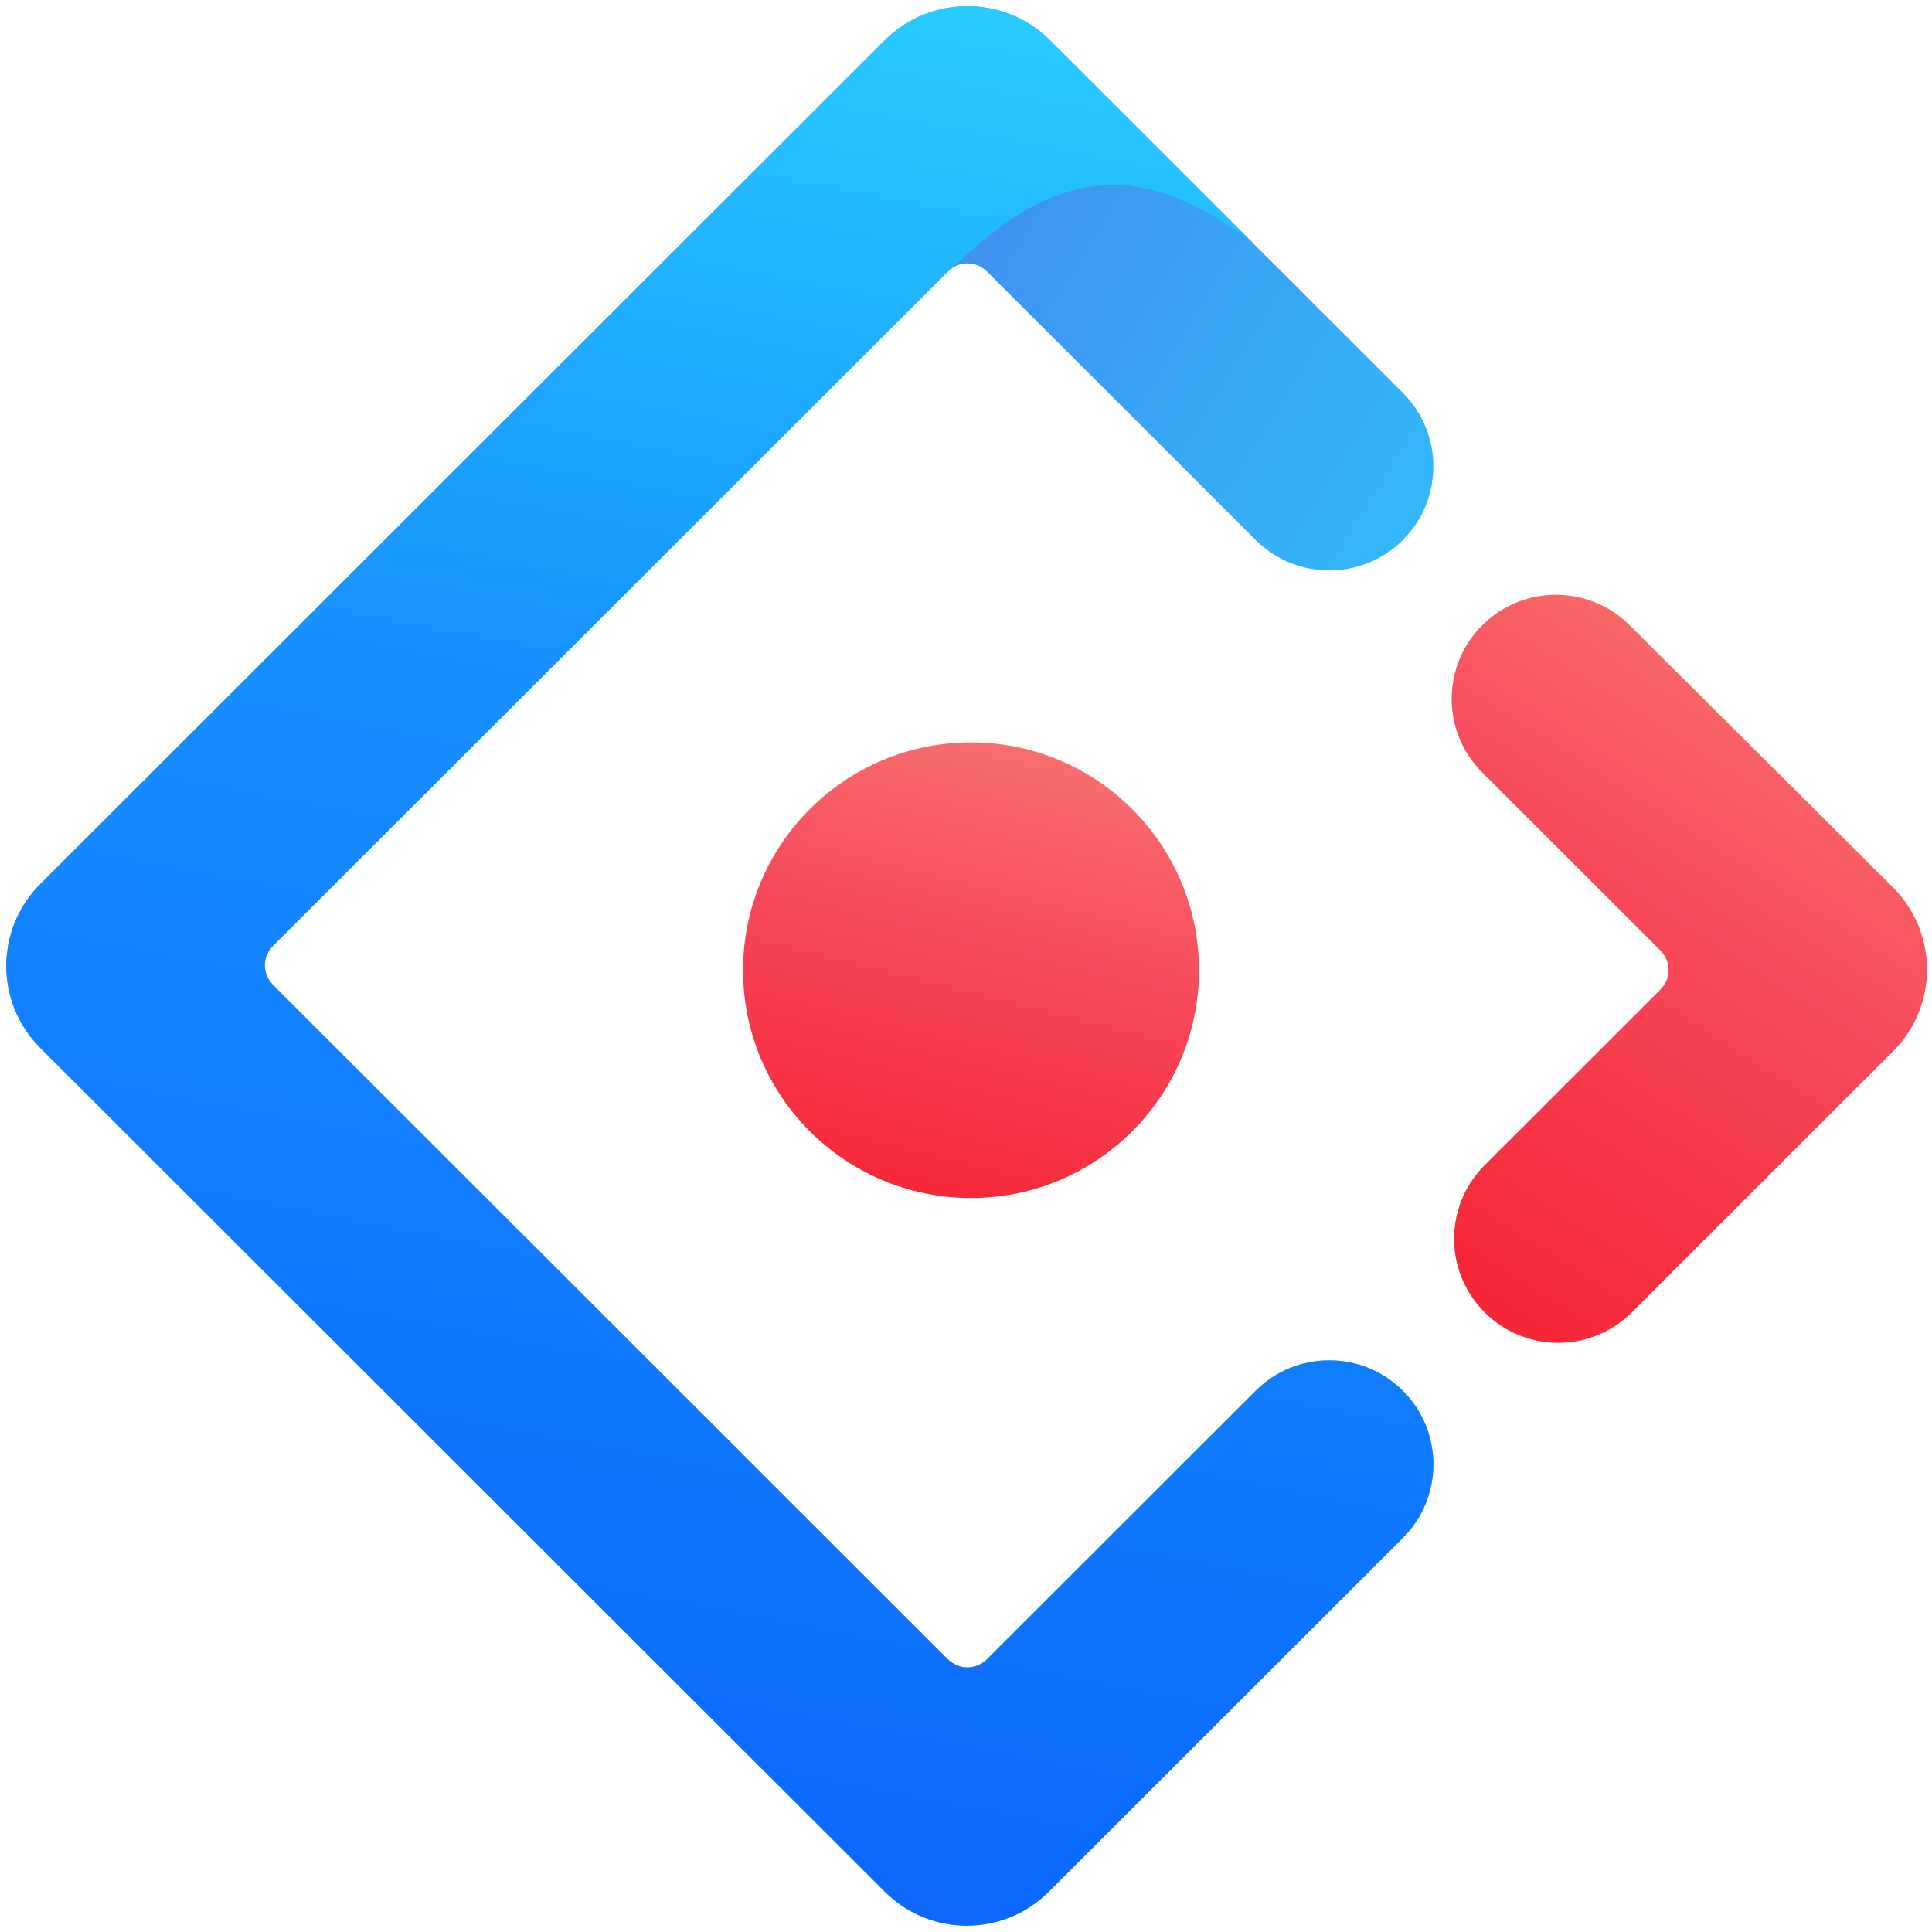
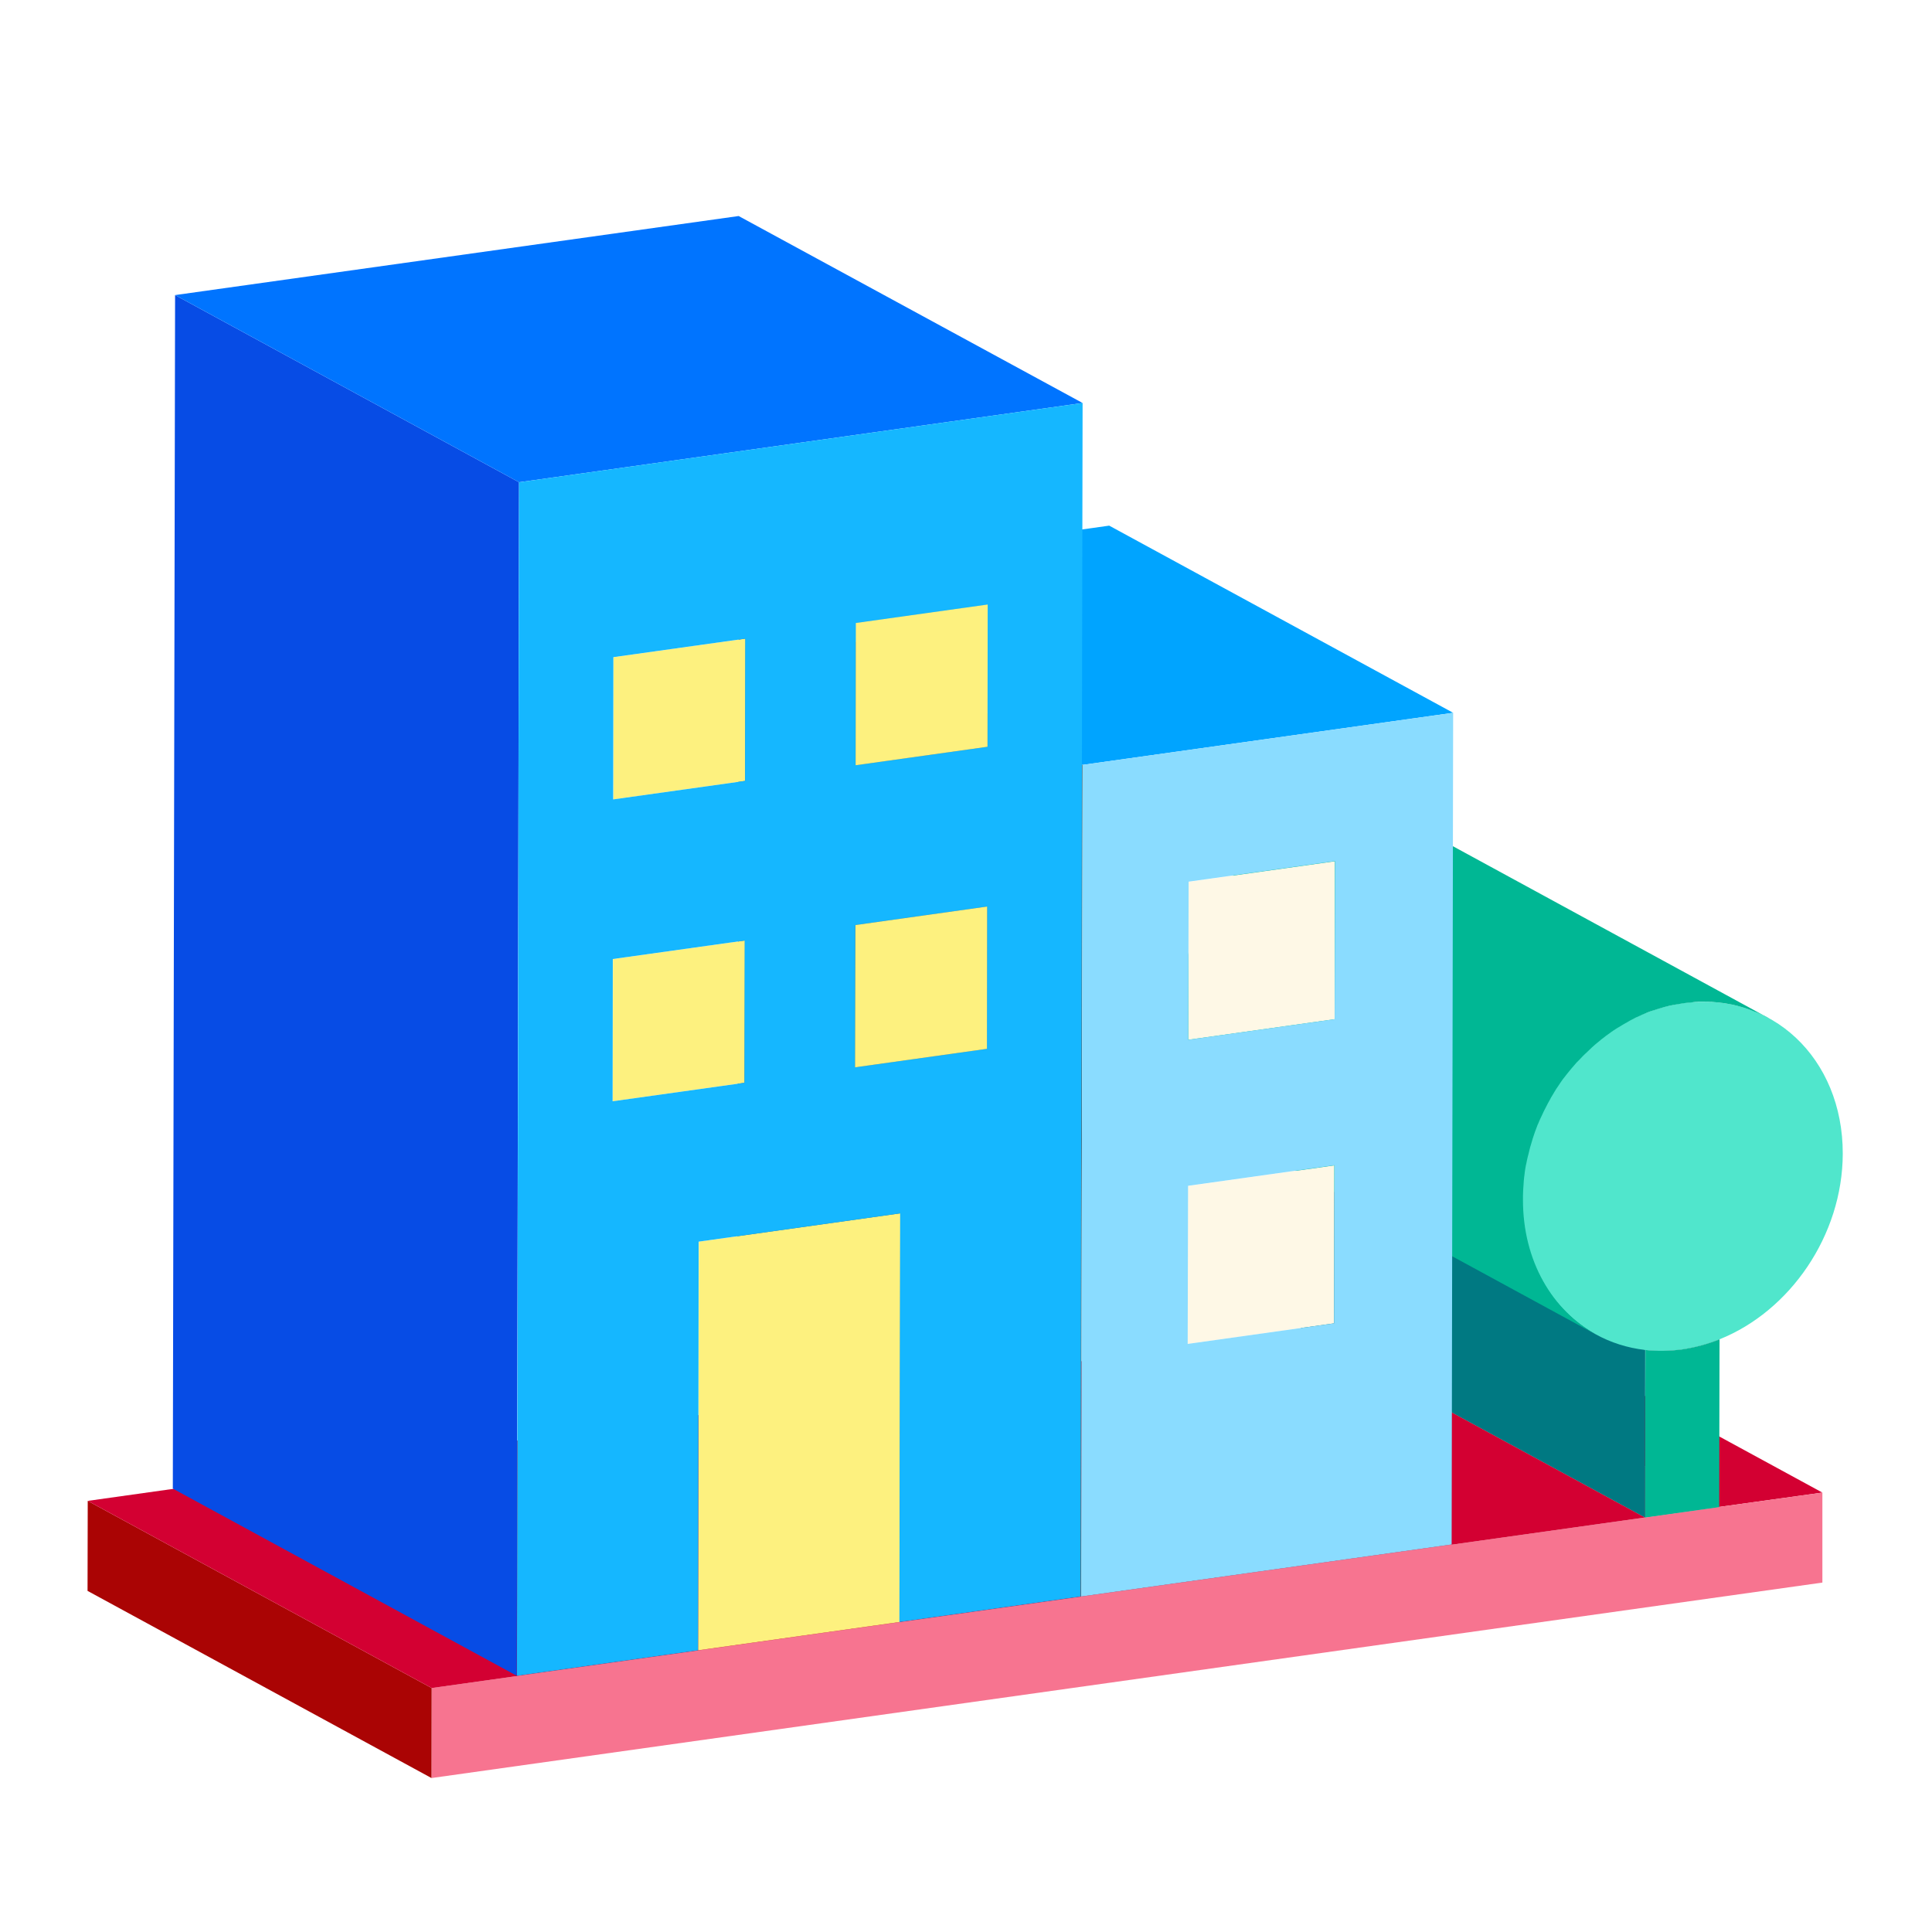
- <svg xmlns="http://www.w3.org/2000/svg" width="200" height="200" version="1.1" viewBox="0 0 200 200">
-   <defs>
-     <linearGradient id="linearGradient-1" x1="62.102%" x2="108.197%" y1="0%" y2="37.864%">
-       <stop offset="0%" stop-color="#4285EB" />
-       <stop offset="100%" stop-color="#2EC7FF" />
-     </linearGradient>
-     <linearGradient id="linearGradient-2" x1="69.644%" x2="54.043%" y1="0%" y2="108.457%">
-       <stop offset="0%" stop-color="#29CDFF" />
-       <stop offset="37.86%" stop-color="#148EFF" />
-       <stop offset="100%" stop-color="#0A60FF" />
-     </linearGradient>
-     <linearGradient id="linearGradient-3" x1="69.691%" x2="16.723%" y1="-12.974%" y2="117.391%">
-       <stop offset="0%" stop-color="#FA816E" />
-       <stop offset="41.473%" stop-color="#F74A5C" />
-       <stop offset="100%" stop-color="#F51D2C" />
-     </linearGradient>
-     <linearGradient id="linearGradient-4" x1="68.128%" x2="30.44%" y1="-35.691%" y2="114.943%">
-       <stop offset="0%" stop-color="#FA8E7D" />
-       <stop offset="51.264%" stop-color="#F74A5C" />
-       <stop offset="100%" stop-color="#F51D2C" />
-     </linearGradient>
-   </defs>
-   <g id="Page-1" fill="none" fill-rule="evenodd" stroke="none" stroke-width="1">
-     <g id="logo" transform="translate(-20, -20)">
-       <g id="Group-28-Copy-5" transform="translate(20, 20)">
-         <g id="Group-27-Copy-3">
-           <g id="Group-25" fill-rule="nonzero">
-             <g id="2">
-               <path id="Shape" fill="url(#linearGradient-1)" d="M91.588,4.177 L4.18,91.513 C-0.519,96.208 -0.519,103.792 4.18,108.487 L91.588,195.823 C96.287,200.519 103.877,200.519 108.577,195.823 L145.225,159.205 C149.434,155 149.434,148.182 145.225,143.977 C141.017,139.772 134.194,139.772 129.985,143.977 L102.202,171.737 C101.032,172.906 99.257,172.906 98.088,171.737 L28.286,101.993 C27.116,100.824 27.116,99.051 28.286,97.882 L98.088,28.138 C99.257,26.969 101.032,26.969 102.202,28.138 L129.985,55.898 C134.194,60.103 141.017,60.103 145.225,55.898 C149.434,51.693 149.434,44.876 145.225,40.671 L108.581,4.056 C103.862,-0.538 96.269,-0.501 91.588,4.177 Z" />
-               <path id="Shape" fill="url(#linearGradient-2)" d="M91.588,4.177 L4.18,91.513 C-0.519,96.208 -0.519,103.792 4.18,108.487 L91.588,195.823 C96.287,200.519 103.877,200.519 108.577,195.823 L145.225,159.205 C149.434,155 149.434,148.182 145.225,143.977 C141.017,139.772 134.194,139.772 129.985,143.977 L102.202,171.737 C101.032,172.906 99.257,172.906 98.088,171.737 L28.286,101.993 C27.116,100.824 27.116,99.051 28.286,97.882 L98.088,28.138 C101,25.627 105.752,20.542 112.73,19.352 C117.916,18.469 123.585,20.414 129.739,25.189 C125.625,21.078 118.572,14.034 108.581,4.056 C103.862,-0.538 96.269,-0.501 91.588,4.177 Z" />
-             </g>
-             <path id="Shape" fill="url(#linearGradient-3)" d="M153.686,135.855 C157.894,140.06 164.717,140.06 168.926,135.855 L195.96,108.843 C200.659,104.147 200.659,96.564 195.961,91.869 L168.691,64.718 C164.472,60.518 157.647,60.524 153.436,64.732 C149.227,68.937 149.227,75.754 153.436,79.959 L171.854,98.362 C173.024,99.531 173.024,101.305 171.854,102.473 L153.686,120.627 C149.477,124.832 149.477,131.65 153.686,135.855 Z" />
-           </g>
-           <ellipse id="Combined-Shape" cx="100.519" cy="100.437" fill="url(#linearGradient-4)" rx="23.6" ry="23.581" />
-         </g>
-       </g>
-     </g>
-   </g>
+ <svg xmlns="http://www.w3.org/2000/svg" t="1777906353052" class="icon" viewBox="0 0 1024 1024" version="1.1" p-id="15988" width="200" height="200">
+   <path d="M911.2 798.7l-182.3-99.1 54.7-7.7 182.3 99.2z" fill="#D30032" p-id="15989" />
+   <path d="M871.9 804.3l-182.4-99.2 39.4-5.5 182.3 99.1z" fill="#AF5266" p-id="15990" />
+   <path d="M965.9 791.1v47.7L228.7 942.4l0.1-47.7 643.1-90.4 39.3-5.6z" fill="#F77490" p-id="15991" />
+   <path d="M228.7 942.4L46.4 843.2l0.1-47.7 182.3 99.2z" fill="#AA0404" p-id="15992" />
+   <path d="M228.8 894.7L46.5 795.5l643-90.4 182.4 99.2z" fill="#D30032" p-id="15993" />
+   <path d="M872 715.5l-182.3-99.2c6.3 0.7 12.8 0.6 19.6-0.3 6.8-1 13.4-2.7 19.8-5.3l182.3 99.2c-6.3 2.5-13 4.3-19.8 5.3-6.7 0.9-13.3 1-19.6 0.3" fill="#359887" p-id="15994" />
+   <path d="M911.4 709.9l-0.2 88.9-39.3 5.5 0.2-88.8c6.3 0.7 12.8 0.6 19.6-0.3 6.7-1 13.3-2.8 19.7-5.3z" fill="#00B794" p-id="15995" />
+   <path d="M871.9 804.3l-182.4-99.2 0.2-88.8L872 715.5z" fill="#007982" p-id="15996" />
+   <path d="M872 715.5l-182.3-99.2c6.3 0.7 12.8 0.6 19.6-0.3 6.8-1 13.4-2.7 19.8-5.3l182.3 99.2c-6.3 2.5-13 4.3-19.8 5.3-6.7 0.9-13.3 1-19.6 0.3" fill="#359887" p-id="15997" />
+   <path d="M891.9 531.7c46.9-6.6 84.9 29.1 84.8 79.8-0.1 43.3-28 83.5-65.4 98.4-6.3 2.5-13 4.3-19.8 5.3-6.7 0.9-13.3 1-19.6 0.3-37.5-4.3-65.3-36.7-65.3-80.1 0.3-50.7 38.4-97.1 85.3-103.7z" fill="#50E6CC" p-id="15998" />
+   <path d="M899 531c0.4 0 0.8 0 1.2-0.1h3.5c1 0 1.9 0 2.9 0.1h0.5l3.3 0.3c0.3 0 0.6 0.1 1 0.1l2.4 0.3c0.4 0.1 0.8 0.1 1.2 0.2 0.7 0.1 1.5 0.3 2.2 0.4 0.4 0.1 0.7 0.1 1.1 0.2 0.8 0.2 1.6 0.4 2.5 0.6 0.2 0.1 0.5 0.1 0.7 0.2 1.1 0.3 2.1 0.6 3.2 0.9 0.3 0.1 0.5 0.2 0.8 0.3 0.8 0.3 1.6 0.5 2.3 0.8 0.3 0.1 0.7 0.3 1 0.4 0.7 0.3 1.4 0.6 2.1 0.8 0.3 0.1 0.6 0.3 1 0.4 0.9 0.4 1.7 0.8 2.6 1.2 0.1 0.1 0.2 0.1 0.3 0.2 0.8 0.4 1.6 0.8 2.5 1.3h0.1L755 440.3c-0.8-0.5-1.7-0.9-2.5-1.3-0.1 0-0.2-0.1-0.3-0.1-0.9-0.4-1.7-0.8-2.6-1.2-0.3-0.1-0.6-0.3-1-0.4-0.7-0.3-1.4-0.6-2.1-0.8-0.3-0.1-0.7-0.3-1-0.4-0.8-0.3-1.5-0.5-2.3-0.8-0.3-0.1-0.5-0.2-0.8-0.3-1-0.3-2.1-0.6-3.2-0.9h-0.1c-0.2-0.1-0.4-0.1-0.6-0.1-0.8-0.2-1.6-0.4-2.5-0.6-0.4-0.1-0.7-0.1-1.1-0.2-0.7-0.1-1.5-0.3-2.2-0.4-0.4-0.1-0.8-0.1-1.2-0.2l-2.4-0.3c-0.3 0-0.6-0.1-1-0.1l-3.3-0.3h-0.5c-1 0-1.9-0.1-2.9-0.1h-3.5c-0.4 0-0.8 0-1.2 0.1-0.8 0-1.6 0.1-2.4 0.2-0.4 0-0.7 0.1-1.1 0.1-1.2 0.1-2.4 0.2-3.5 0.4-1 0.1-1.9 0.3-2.9 0.5-0.2 0-0.5 0.1-0.7 0.1-0.9 0.2-1.7 0.3-2.6 0.5-0.1 0-0.2 0-0.2 0.1-0.9 0.2-1.9 0.4-2.8 0.7-0.2 0.1-0.5 0.1-0.7 0.2-0.8 0.2-1.6 0.4-2.4 0.7-0.1 0-0.3 0.1-0.4 0.1l-2.7 0.9c-0.2 0.1-0.5 0.2-0.7 0.2-0.8 0.3-1.5 0.5-2.3 0.8-0.2 0.1-0.3 0.1-0.5 0.2-0.9 0.3-1.8 0.7-2.6 1.1l-0.6 0.3c-0.7 0.3-1.5 0.6-2.2 1-0.1 0.1-0.3 0.1-0.4 0.2 0 0-0.1 0-0.1 0.1-1.1 0.5-2.1 1-3.1 1.5-0.2 0.1-0.4 0.2-0.5 0.3-1 0.5-2 1.1-3 1.7-0.2 0.1-0.3 0.2-0.5 0.3l-3 1.8c-0.1 0.1-0.2 0.1-0.3 0.2-1 0.7-2 1.3-3 2h-0.1c-0.8 0.5-1.6 1.1-2.4 1.7-0.2 0.1-0.4 0.3-0.6 0.5-0.7 0.5-1.4 1-2 1.5l-0.3 0.3c-0.8 0.6-1.5 1.2-2.2 1.8-0.2 0.2-0.4 0.3-0.6 0.5-0.6 0.5-1.2 1.1-1.8 1.6l-0.3 0.3-0.1 0.1c-0.7 0.6-1.3 1.2-2 1.9-0.2 0.1-0.3 0.3-0.4 0.4-0.5 0.5-1 1-1.6 1.5l-0.6 0.6c-0.6 0.6-1.1 1.1-1.6 1.7l-0.3 0.3c-0.6 0.7-1.2 1.4-1.9 2l-0.2 0.2c-0.1 0.1-0.2 0.3-0.3 0.4-0.5 0.5-0.9 1.1-1.4 1.6-0.2 0.2-0.3 0.4-0.5 0.6-0.6 0.7-1.1 1.4-1.7 2.1l-0.1 0.1c-0.6 0.7-1.1 1.5-1.7 2.2-0.2 0.2-0.3 0.4-0.5 0.6-0.4 0.6-0.8 1.1-1.2 1.7-0.1 0.1-0.2 0.3-0.3 0.4-0.1 0.1-0.1 0.1-0.1 0.2-0.6 0.8-1.1 1.6-1.6 2.4-0.1 0.1-0.2 0.3-0.3 0.4-0.5 0.7-0.9 1.4-1.3 2.1-0.1 0.2-0.3 0.4-0.4 0.7-0.5 0.8-1 1.7-1.5 2.5v0.1c-0.5 0.8-0.9 1.7-1.4 2.5-0.1 0.1-0.1 0.2-0.2 0.3-0.1 0.1-0.1 0.2-0.2 0.3-0.5 1-1.1 2-1.6 3.1-0.1 0.1-0.1 0.3-0.2 0.4-0.5 1-1 2-1.4 3-0.1 0.1-0.1 0.3-0.2 0.4-0.5 1-0.9 2.1-1.4 3.2l-0.3 0.6c-0.4 1.1-0.8 2.1-1.2 3.2 0 0.1 0 0.1-0.1 0.2 0 0.1-0.1 0.2-0.1 0.3-0.5 1.3-0.9 2.6-1.3 3.9 0 0.1-0.1 0.3-0.1 0.4-0.4 1.3-0.8 2.7-1.2 4 0 0.1-0.1 0.3-0.1 0.4-0.4 1.4-0.7 2.7-1 4.1 0 0.1 0 0.2-0.1 0.3l-0.9 4.2c0 0.1 0 0.2-0.1 0.3-0.3 1.4-0.5 2.8-0.7 4.3v0.2c-0.2 1.5-0.4 2.9-0.5 4.4v0.2l-0.3 4.5v0.1c-0.1 1.5-0.1 3.1-0.1 4.6-0.1 32.6 15.7 59.1 39.4 72l182.3 99.2c-23.8-12.9-39.5-39.4-39.4-72 0-1.5 0-3.1 0.1-4.6v-0.1l0.3-4.5v-0.2c0.1-1.5 0.3-2.9 0.5-4.4v-0.2c0.2-1.4 0.4-2.9 0.7-4.3 0-0.1 0-0.2 0.1-0.3 0.3-1.4 0.5-2.8 0.9-4.2 0-0.1 0-0.2 0.1-0.3 0.3-1.4 0.7-2.7 1-4.1 0-0.1 0.1-0.3 0.1-0.4 0.4-1.3 0.8-2.7 1.2-4 0-0.1 0.1-0.3 0.1-0.4 0.4-1.3 0.9-2.6 1.3-3.9 0.1-0.2 0.1-0.3 0.2-0.5 0.4-1.1 0.8-2.1 1.2-3.2l0.3-0.6c0.4-1.1 0.9-2.1 1.4-3.2 0.1-0.1 0.1-0.3 0.2-0.4 0.5-1 0.9-2 1.4-3 0.1-0.1 0.1-0.2 0.2-0.4 0.5-1 1-2 1.6-3.1l0.3-0.6c0.5-0.8 0.9-1.7 1.4-2.5v-0.1c0.5-0.8 1-1.7 1.5-2.5 0.1-0.2 0.3-0.4 0.4-0.7 0.4-0.7 0.9-1.4 1.3-2.1 0.1-0.1 0.2-0.3 0.3-0.4 0.5-0.8 1.1-1.6 1.6-2.4 0.1-0.2 0.3-0.4 0.4-0.6 0.4-0.6 0.8-1.1 1.2-1.7 0.2-0.2 0.3-0.4 0.5-0.6 0.6-0.7 1.1-1.5 1.7-2.2l0.1-0.1c0.6-0.7 1.1-1.4 1.7-2.1 0.2-0.2 0.3-0.4 0.5-0.6 0.5-0.5 0.9-1.1 1.4-1.6 0.2-0.2 0.3-0.4 0.5-0.6 0.6-0.7 1.2-1.4 1.9-2l0.3-0.3c0.5-0.6 1.1-1.1 1.6-1.7l0.6-0.6c0.5-0.5 1-1 1.6-1.5l0.4-0.4c0.7-0.6 1.3-1.3 2-1.9l0.4-0.4c0.6-0.5 1.2-1.1 1.8-1.6 0.2-0.2 0.4-0.3 0.6-0.5 0.7-0.6 1.5-1.2 2.2-1.8l0.3-0.3c0.7-0.5 1.3-1 2-1.5 0.2-0.2 0.4-0.3 0.6-0.5 0.8-0.6 1.6-1.1 2.4-1.7 0 0 0.1 0 0.1-0.1 1-0.7 2-1.4 3-2 0.1-0.1 0.2-0.1 0.3-0.2l3-1.8c0.2-0.1 0.3-0.2 0.5-0.3 1-0.6 2-1.1 3-1.7 0.2-0.1 0.4-0.2 0.5-0.3 1-0.5 2.1-1.1 3.1-1.6 0.2-0.1 0.3-0.2 0.5-0.2 0.7-0.3 1.5-0.7 2.2-1l0.6-0.3c0.9-0.4 1.8-0.7 2.6-1.1 0.2-0.1 0.3-0.1 0.5-0.2 0.8-0.3 1.5-0.6 2.3-0.8 0.2-0.1 0.5-0.2 0.7-0.2l2.7-0.9c0.1 0 0.3-0.1 0.4-0.1 0.8-0.2 1.6-0.5 2.4-0.7 0.2-0.1 0.5-0.1 0.7-0.2 0.9-0.2 1.9-0.5 2.8-0.7h0.2c0.9-0.2 1.8-0.4 2.6-0.5 0.2 0 0.5-0.1 0.7-0.1 1-0.2 1.9-0.3 2.9-0.5 1.2-0.2 2.4-0.3 3.5-0.4 0.4 0 0.7-0.1 1.1-0.1 0.9-0.2 1.7-0.2 2.5-0.3z" fill="#00B794" p-id="15999" />
+   <path d="M573 846.2L390.6 747l0.9-440.8 182.3 99.2z" fill="#467082" p-id="16000" />
+   <path d="M573.8 405.4l-182.3-99.2 196.4-27.6 182.3 99.2z" fill="#00A4FF" p-id="16001" />
+   <path d="M707.2 617.7l-0.1 83.7-77.6 10.9 0.1-83.7zM707.5 456.5l-0.1 83.7-77.6 10.9 0.1-83.7z" fill="#FEF8E6" p-id="16002" />
+   <path d="M573.8 405.4l196.4-27.6-0.8 440.8L573 846.2l0.8-440.8z m133.3 296l0.2-83.8-77.6 10.9-0.2 83.8 77.6-10.9m0.3-161.2l0.2-83.8-77.6 10.9-0.2 83.8 77.6-10.9" fill="#8ADCFF" p-id="16003" />
+   <path d="M273.9 888.2L91.6 789l1.2-632.6 182.3 99.2z" fill="#074CE5" p-id="16004" />
+   <path d="M275.1 255.6L92.8 156.4l298.7-41.9 182.3 99.1z" fill="#0074FF" p-id="16005" />
+   <path d="M477.2 643.1l-0.4 216.6-106.8 15 0.4-216.6zM394.8 498.5l-0.2 75.4-69.8 9.8 0.1-75.4zM395.1 338.5l-0.2 75.4-69.8 9.8 0.1-75.4z" fill="#FDF17F" p-id="16006" />
+   <path d="M275.1 255.6l298.7-42-1.2 632.6-95.9 13.5 0.4-216.6-106.8 15-0.3 216.6-96 13.5 1.1-632.6z m119.5 318.3l0.1-75.4-69.9 9.8-0.1 75.4 69.9-9.8m0.3-160l0.1-75.4-69.9 9.8-0.1 75.4 69.9-9.8m128.2 142l0.1-75.4-69.9 9.8-0.1 75.4 69.9-9.8m0.3-160.1l0.1-75.4-69.9 9.8-0.1 75.4 69.9-9.8" fill="#15B7FF" p-id="16007" />
+   <path d="M523.2 480.5l-0.1 75.4-69.9 9.8 0.2-75.4zM523.5 320.4l-0.1 75.4-69.9 9.8 0.1-75.4z" fill="#FDF17F" p-id="16008" />
</svg>
